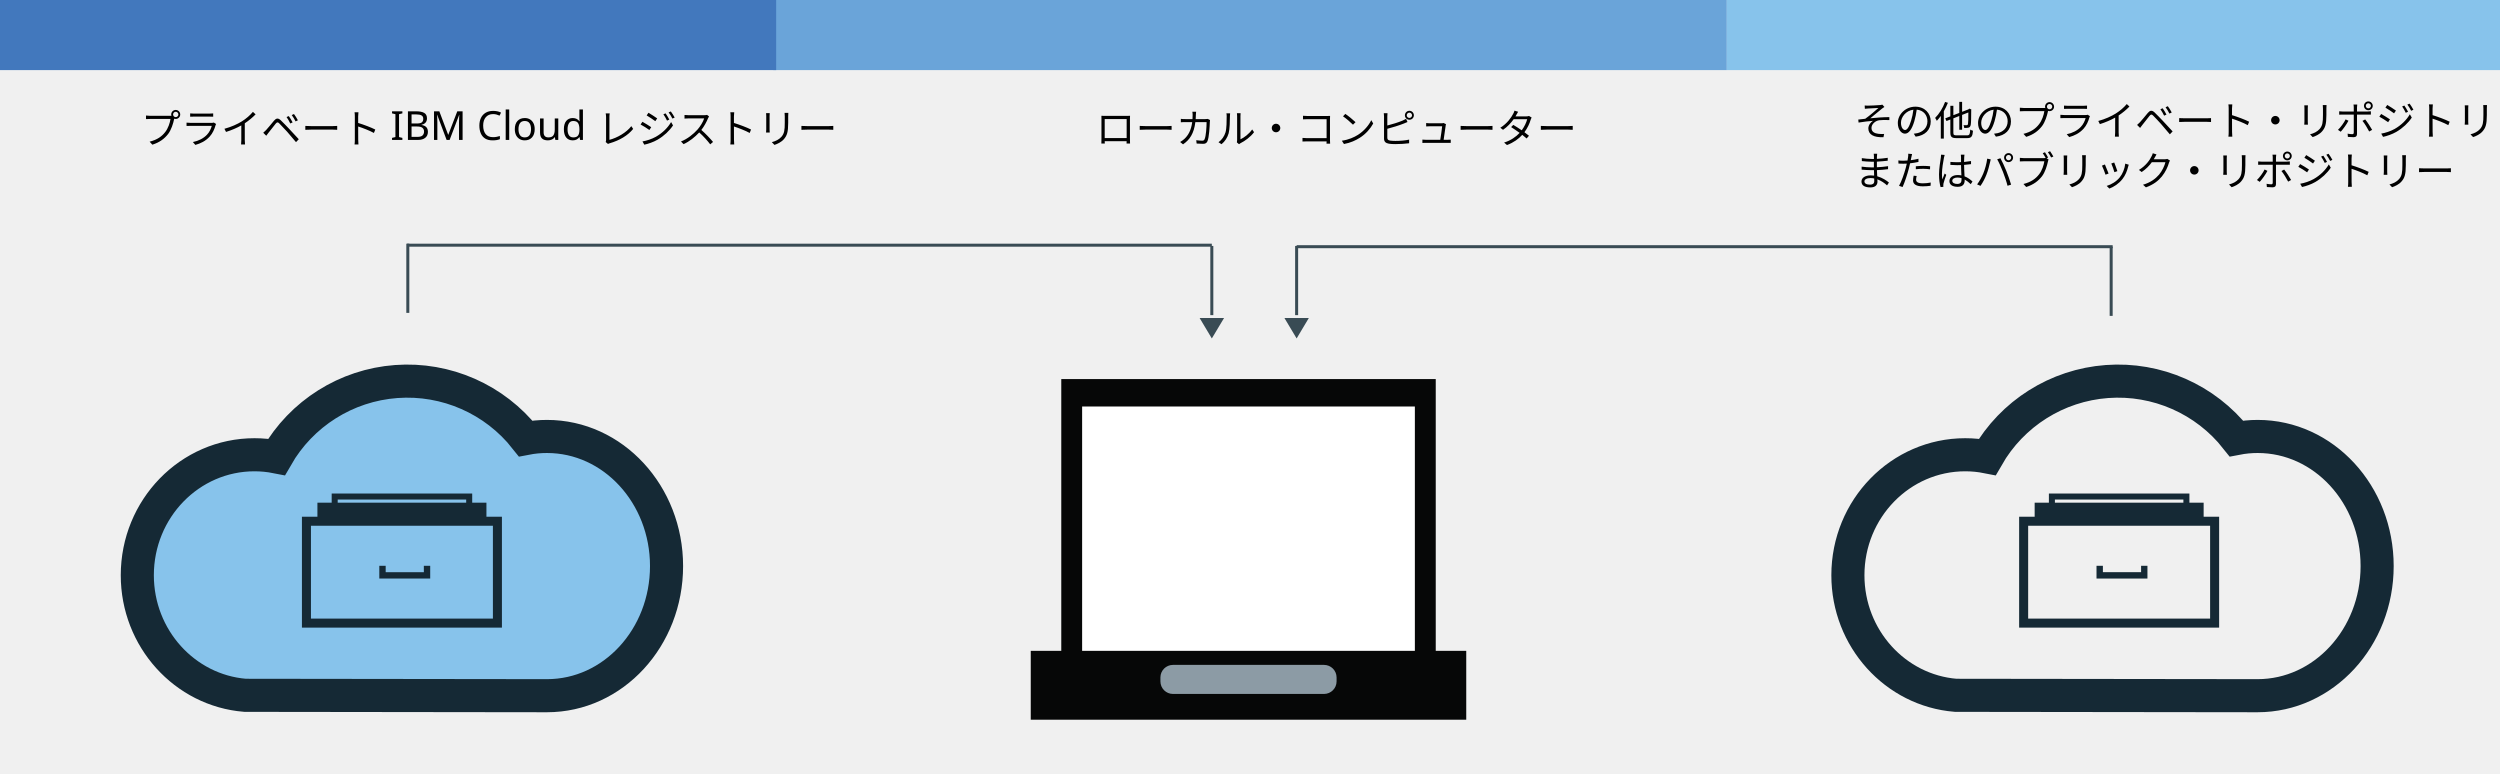
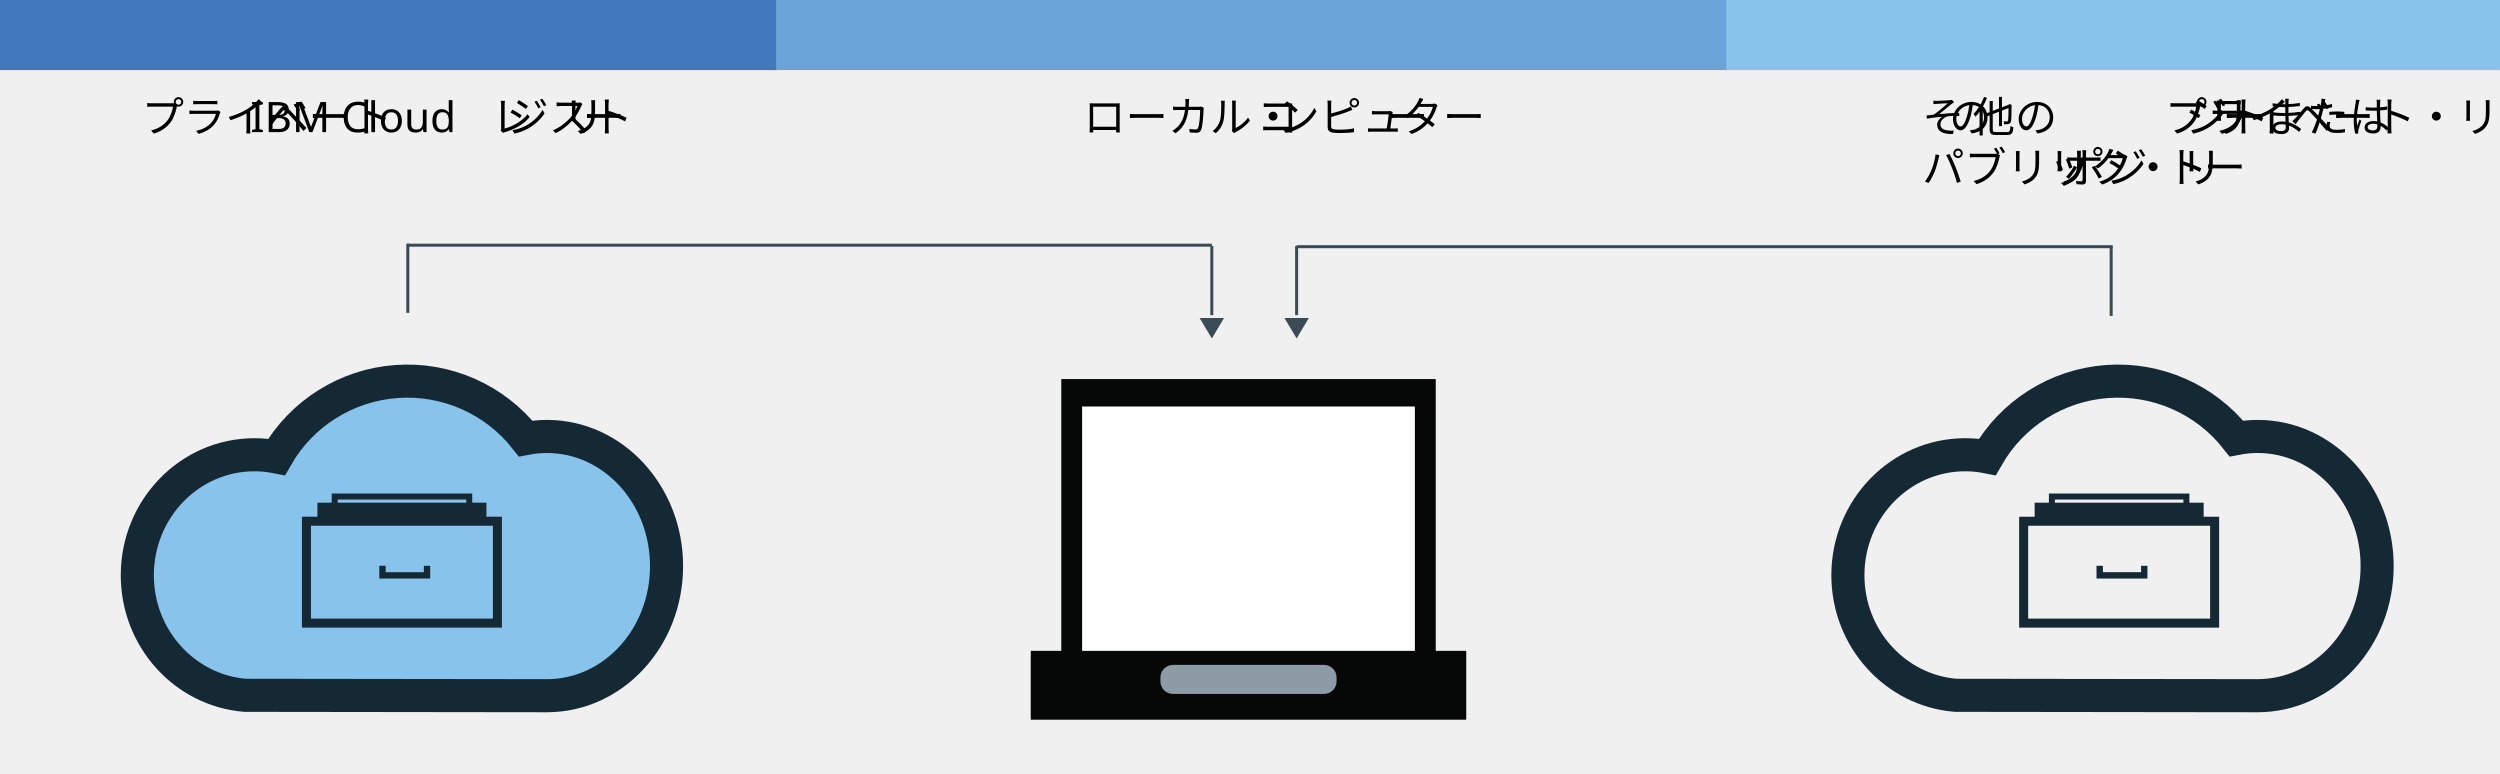
- <svg xmlns="http://www.w3.org/2000/svg" id="e8490e8d-5198-43d9-967b-1550870c008b" data-name="Layer 1" viewBox="0 0 831 257" version="1.1">
-   <defs id="defs114" />
+ <svg xmlns="http://www.w3.org/2000/svg" id="e8490e8d-5198-43d9-967b-1550870c008b" data-name="Layer 1" viewBox="0 0 831 257">
  <path id="8b69e98f-da03-42a8-bb5e-931546bb7bf3" data-name="&lt;Path&gt;" d="M257,0H574V23.3H257Z" fill="#6aa4d9" />
  <path id="a4f59d34-4662-45a9-bbaf-4d8c1aa01913" data-name="&lt;Path&gt;" d="M574,0H831V23.3H574Z" fill="#87c3eb" />
  <g id="fa65ea89-a329-46fb-b919-abccfdc2bd13" data-name="&lt;Group&gt;">
    <path id="5bcb0add-0494-4fdf-bb9d-5389099a83d9" data-name="&lt;Path&gt;" d="M406.88,105.7l-4.07,6.8-4.06-6.8Z" fill="#394b54" />
  </g>
  <path id="ed71e831-10c9-4ff9-8007-dd79df7df3be" data-name="&lt;Path&gt;" d="M0,0H258V23.3H0Z" fill="#4278bd" />
  <path id="8dfc0949-a118-4ad0-95e8-8ea302f480f8" data-name="&lt;Path&gt;" d="M402.81,81.5H135.31" fill="none" stroke="#394b54" stroke-miterlimit="10" />
-   <text transform="translate(47.13,43.93)" font-size="14" style="font-style:normal;font-variant:normal;font-weight:normal;font-stretch:normal;font-size:14px;font-family:'MS UI Gothic';-inkscape-font-specification:'MS UI Gothic, Normal';font-variant-ligatures:normal;font-variant-caps:normal;font-variant-numeric:normal;font-feature-settings:normal;text-align:start;writing-mode:lr-tb;text-anchor:start;isolation:isolate" id="text62">
-     <tspan x="146.56" y="0" id="tspan56" style="font-style:normal;font-variant:normal;font-weight:normal;font-stretch:normal;font-size:14px;font-family:'MS UI Gothic';-inkscape-font-specification:'MS UI Gothic, Normal';font-variant-ligatures:normal;font-variant-caps:normal;font-variant-numeric:normal;font-feature-settings:normal;text-align:start;writing-mode:lr-tb;text-anchor:start" />
+   <text transform="translate(638.97 43.93)" font-size="14" font-family="IBMPlexSans, IBM Plex Sans" style="isolation:isolate">そ<tspan x="8.97" y="0" letter-spacing="-0.01em">の</tspan>
+     <tspan x="16.81" y="0">他の</tspan>
+     <tspan x="80.69" y="0" letter-spacing="-0.01em">プライベート・リポ</tspan>
+     <tspan x="87.46" y="0" letter-spacing="0em">ジト</tspan>
+     <tspan x="94.93" y="0" letter-spacing="0em">リ</tspan>
+     <tspan x="99.79" y="0" letter-spacing="0em">ーまたは</tspan>
+     <tspan x="0" y="16.8">パブリック・ </tspan>
+     <tspan x="41.85" y="16.8" letter-spacing="0em">リ</tspan>
+     <tspan x="46.91" y="16.8">ポジ</tspan>
+     <tspan x="80.88" y="16.8" letter-spacing="0em">ト</tspan>
+     <tspan x="85.73" y="16.8">リ</tspan>
+     <tspan x="93.57" y="16.8" letter-spacing="0.01em">ー</tspan>
+     <tspan x="98.85" y="16.8" />
+   </text>
+   <text transform="translate(47.13 43.93)" font-size="14" font-family="IBMPlexSans, IBM Plex Sans" style="isolation:isolate">
+     <tspan letter-spacing="-0.01em">プライベート</tspan>
+     <tspan x="8.34" y="0" letter-spacing="0em" />
+     <tspan x="16.98" y="0" letter-spacing="-0.01em" />
+     <tspan x="23.74" y="0" />
+     <tspan x="31.22" y="0" letter-spacing="0em" />
+     <tspan x="36.08" y="0"> IBM Cloud </tspan>
+     <tspan x="116.2" y="0" letter-spacing="0em">レ</tspan>
+     <tspan x="121.27" y="0">ジスト</tspan>
+     <tspan x="139.84" y="0" letter-spacing="-0.01em">リ</tspan>
+     <tspan x="146.56" y="0">ー</tspan>
+     <tspan x="151.48" y="0" letter-spacing="0.01em" />
+     <tspan x="156.76" y="0" />
+   </text>
+   <text transform="translate(352.56 43.93)" font-size="14" font-family="IBMPlexSans, IBM Plex Sans" style="isolation:isolate">
+     <tspan letter-spacing="-0.05em" />
+     <tspan x="7.6" y="0">ローカル・</tspan>
+     <tspan x="65.11" y="0" letter-spacing="-0.01em">コ</tspan>
+     <tspan x="72.07" y="0">ンピュ</tspan>
+     <tspan x="108.2" y="0" letter-spacing="0em">ー</tspan>
+     <tspan x="113.06" y="0" letter-spacing="0em">ター</tspan>
  </text>
  <path id="7a9f1b09-23e5-4d1a-836c-681bfbee8a1b" data-name="&lt;Path&gt;" d="M701.75,82v23" fill="none" stroke="#394b54" stroke-miterlimit="10" />
  <path id="5c3d264d-481a-4257-b90b-f072cb96571c" data-name="&lt;Path&gt;" d="M402.81,81.75v23" fill="none" stroke="#394b54" stroke-miterlimit="10" />
  <g id="24929a33-c60f-4ac1-a4c9-dd2b013fcfec" data-name="&lt;Group&gt;">
    <path id="bbde98b1-ef22-499b-8dcd-6d67478ddd15" data-name="&lt;Path&gt;" d="M426.94,105.7l4.06,6.8,4.06-6.8Z" fill="#394b54" />
  </g>
  <path id="4b0231f8-6719-46ad-96fc-79eb7665732d" data-name="&lt;Path&gt;" d="M431,81.75v23" fill="none" stroke="#394b54" stroke-miterlimit="10" />
  <path id="87af3fe2-74cb-44aa-a5ab-e14b1aa58778" data-name="&lt;Path&gt;" d="M135.56,81v23" fill="none" stroke="#394b54" stroke-miterlimit="10" />
  <path id="d762aa00-b2f3-4f58-a310-3ac7282a91ac" data-name="&lt;Path&gt;" d="M431,82H702.25" fill="none" stroke="#394b54" stroke-miterlimit="10" />
-   <rect x="119.81" y="71" width="15.5" height="19.5" transform="translate(255.13 161.5) rotate(-180)" fill="none" id="rect85" />
+   <rect x="119.81" y="71" width="15.5" height="19.5" transform="translate(255.13 161.5) rotate(-180)" fill="none" />
  <path id="3d77c569-fbe6-4582-92db-2654f1f7870c" data-name="&lt;Path&gt;" d="M181.82,145.08a36.89,36.89,0,0,0-7.09.68,50.09,50.09,0,0,0-82.8,6.12,37.83,37.83,0,0,0-7.34-.72c-21.52,0-38.95,17.93-38.95,40.05,0,21,15.77,38.28,35.83,39.91l100.13.13h.22c22,0,39.74-19.29,39.74-43.09S203.77,145.08,181.82,145.08Z" fill="#87c3eb" stroke="#152935" stroke-miterlimit="10" stroke-width="11" />
  <path id="d18ea59c-1c7a-460c-b05b-3543543347cb" data-name="&lt;Path&gt;" d="M750.47,145.08a36.89,36.89,0,0,0-7.09.68,50.09,50.09,0,0,0-82.8,6.12,37.83,37.83,0,0,0-7.34-.72c-21.52,0-39,17.93-39,40.05,0,21,15.77,38.28,35.83,39.91l100.13.13h.22c21.95,0,39.74-19.29,39.74-43.09S772.42,145.08,750.47,145.08Z" fill="none" stroke="#152935" stroke-miterlimit="10" stroke-width="11" />
  <rect id="6ea524ae-924b-4773-9340-ecf98f966d8c" data-name="&lt;Rectangle&gt;" x="352.77" y="126" width="124.47" height="90.67" fill="#060707" />
  <g id="63b3a8bd-56e1-4376-9d54-b8baf7f8c6ce" data-name="&lt;Group&gt;">
    <rect id="03c9ae76-0cca-4099-8c3c-9aa107e5e870" data-name="&lt;Rectangle&gt;" x="361.89" y="137.31" width="106.23" height="77.38" fill="#fff" />
    <path id="88e0b1d6-61e1-4b65-9310-5e09320993b5" data-name="&lt;Compound Path&gt;" d="M470.3,216.88H359.7V135.12H470.3ZM364.08,212.5H465.92v-73H364.08Z" fill="#fff" />
  </g>
  <rect id="384e6bc0-f0bb-4876-8b06-b83fc3075626" data-name="&lt;Rectangle&gt;" x="342.62" y="216.34" width="144.76" height="22.89" fill="#060707" />
  <rect id="fc8bfb25-d384-4773-bdf5-45a366edf0a1" data-name="&lt;Rectangle&gt;" x="385.72" y="221.01" width="58.56" height="9.66" rx="4.18" ry="4.18" fill="#8c9ba5" />
-   <rect x="672.66" y="173.26" width="63.48" height="33.86" fill="none" stroke="#152935" stroke-miterlimit="10" stroke-width="3" id="rect95" />
-   <line x1="676.32" y1="170.09" x2="732.49" y2="170.09" fill="none" stroke="#152935" stroke-miterlimit="10" stroke-width="6" id="line97" />
-   <rect x="682.05" y="165.05" width="44.71" height="5.03" fill="none" stroke="#152935" stroke-miterlimit="10" stroke-width="2" id="rect99" />
-   <path d="M711.7,190.19H699v-2.12h-2.12v4.24h16.93v-4.24H711.7Z" fill="#152935" id="path101" />
-   <rect x="101.86" y="173.26" width="63.48" height="33.86" fill="none" stroke="#152935" stroke-miterlimit="10" stroke-width="3" id="rect103" />
-   <line x1="105.51" y1="170.09" x2="161.69" y2="170.09" fill="none" stroke="#152935" stroke-miterlimit="10" stroke-width="6" id="line105" />
-   <rect x="111.25" y="165.05" width="44.71" height="5.03" fill="none" stroke="#152935" stroke-miterlimit="10" stroke-width="2" id="rect107" />
-   <path d="M140.89,190.19H128.2v-2.12h-2.12v4.24H143v-4.24h-2.12Z" fill="#152935" id="path109" />
-   <text xml:space="preserve" style="font-style:normal;font-variant:normal;font-weight:normal;font-stretch:normal;font-size:13.333px;line-height:1.25;font-family:'MS UI Gothic';-inkscape-font-specification:'MS UI Gothic, Normal';font-variant-ligatures:normal;font-variant-caps:normal;font-variant-numeric:normal;font-feature-settings:normal;text-align:start;letter-spacing:0px;word-spacing:0px;writing-mode:lr-tb;text-anchor:start;fill:#000000;fill-opacity:1;stroke:none" x="46.795" y="47.624" id="text4595">
-     <tspan id="tspan4593" x="46.795" y="47.624">プライベート IBM Cloud レジストリー</tspan>
-   </text>
-   <text xml:space="preserve" style="font-style:normal;font-variant:normal;font-weight:normal;font-stretch:normal;font-size:13.333px;line-height:1.25;font-family:'MS UI Gothic';-inkscape-font-specification:'MS UI Gothic, Normal';font-variant-ligatures:normal;font-variant-caps:normal;font-variant-numeric:normal;font-feature-settings:normal;text-align:start;letter-spacing:0px;word-spacing:0px;writing-mode:lr-tb;text-anchor:start;fill:#000000;fill-opacity:1;stroke:none" x="364.158" y="47.624" id="text4599">
-     <tspan id="tspan4597" x="364.158" y="47.624">ローカル・コンピューター</tspan>
-   </text>
-   <text xml:space="preserve" style="font-style:normal;font-variant:normal;font-weight:normal;font-stretch:normal;font-size:13.333px;line-height:1.25;font-family:'MS UI Gothic';-inkscape-font-specification:'MS UI Gothic, Normal';font-variant-ligatures:normal;font-variant-caps:normal;font-variant-numeric:normal;font-feature-settings:normal;text-align:start;letter-spacing:0px;word-spacing:0px;writing-mode:lr-tb;text-anchor:start;fill:#000000;fill-opacity:1;stroke:none" x="616.331" y="45.024" id="text4603">
-     <tspan id="tspan4601" x="616.331" y="45.024">その他のプライベート・リポジトリー</tspan>
-     <tspan x="616.331" y="61.69" id="tspan4605">またはパブリック・リポジトリー</tspan>
-   </text>
+   <rect x="672.66" y="173.26" width="63.48" height="33.86" fill="none" stroke="#152935" stroke-miterlimit="10" stroke-width="3" />
+   <line x1="676.32" y1="170.09" x2="732.49" y2="170.09" fill="none" stroke="#152935" stroke-miterlimit="10" stroke-width="6" />
+   <rect x="682.05" y="165.05" width="44.71" height="5.03" fill="none" stroke="#152935" stroke-miterlimit="10" stroke-width="2" />
+   <path d="M711.7,190.19H699v-2.12h-2.12v4.24h16.93v-4.24H711.7Z" fill="#152935" />
+   <rect x="101.86" y="173.26" width="63.48" height="33.86" fill="none" stroke="#152935" stroke-miterlimit="10" stroke-width="3" />
+   <line x1="105.51" y1="170.09" x2="161.69" y2="170.09" fill="none" stroke="#152935" stroke-miterlimit="10" stroke-width="6" />
+   <rect x="111.25" y="165.05" width="44.71" height="5.03" fill="none" stroke="#152935" stroke-miterlimit="10" stroke-width="2" />
+   <path d="M140.89,190.19H128.2v-2.12h-2.12v4.24H143v-4.24h-2.12Z" fill="#152935" />
</svg>
